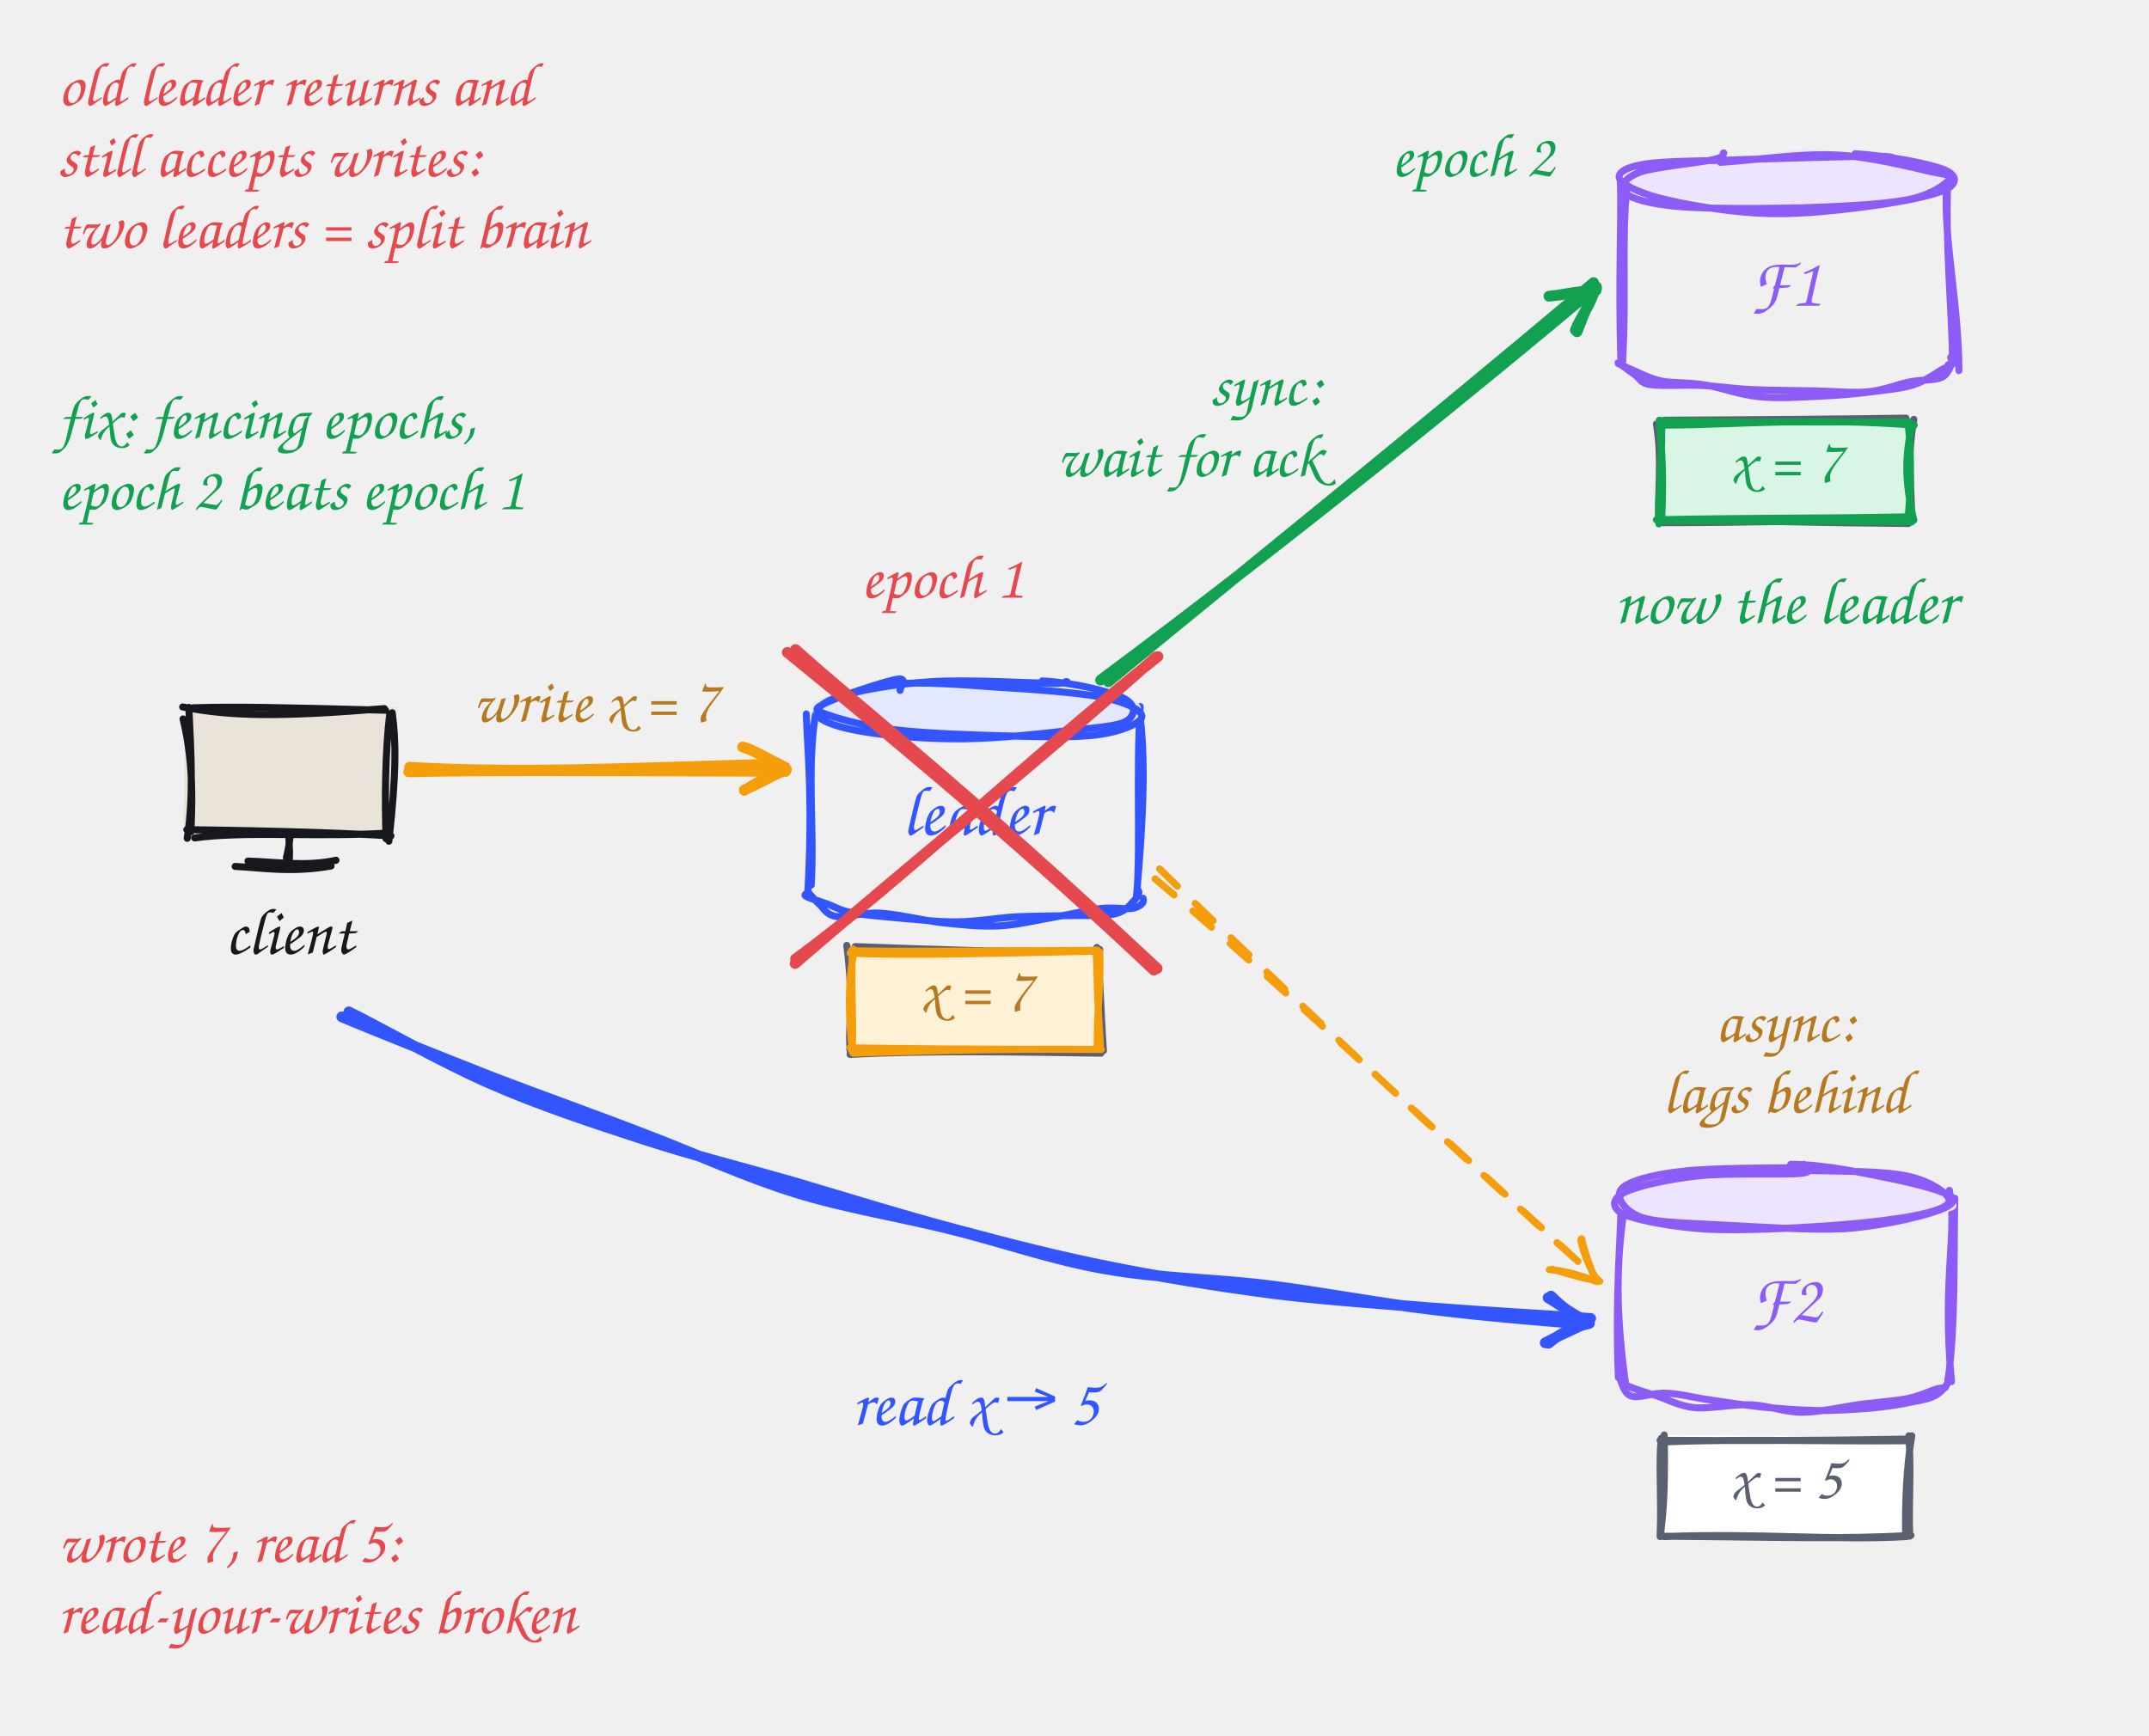
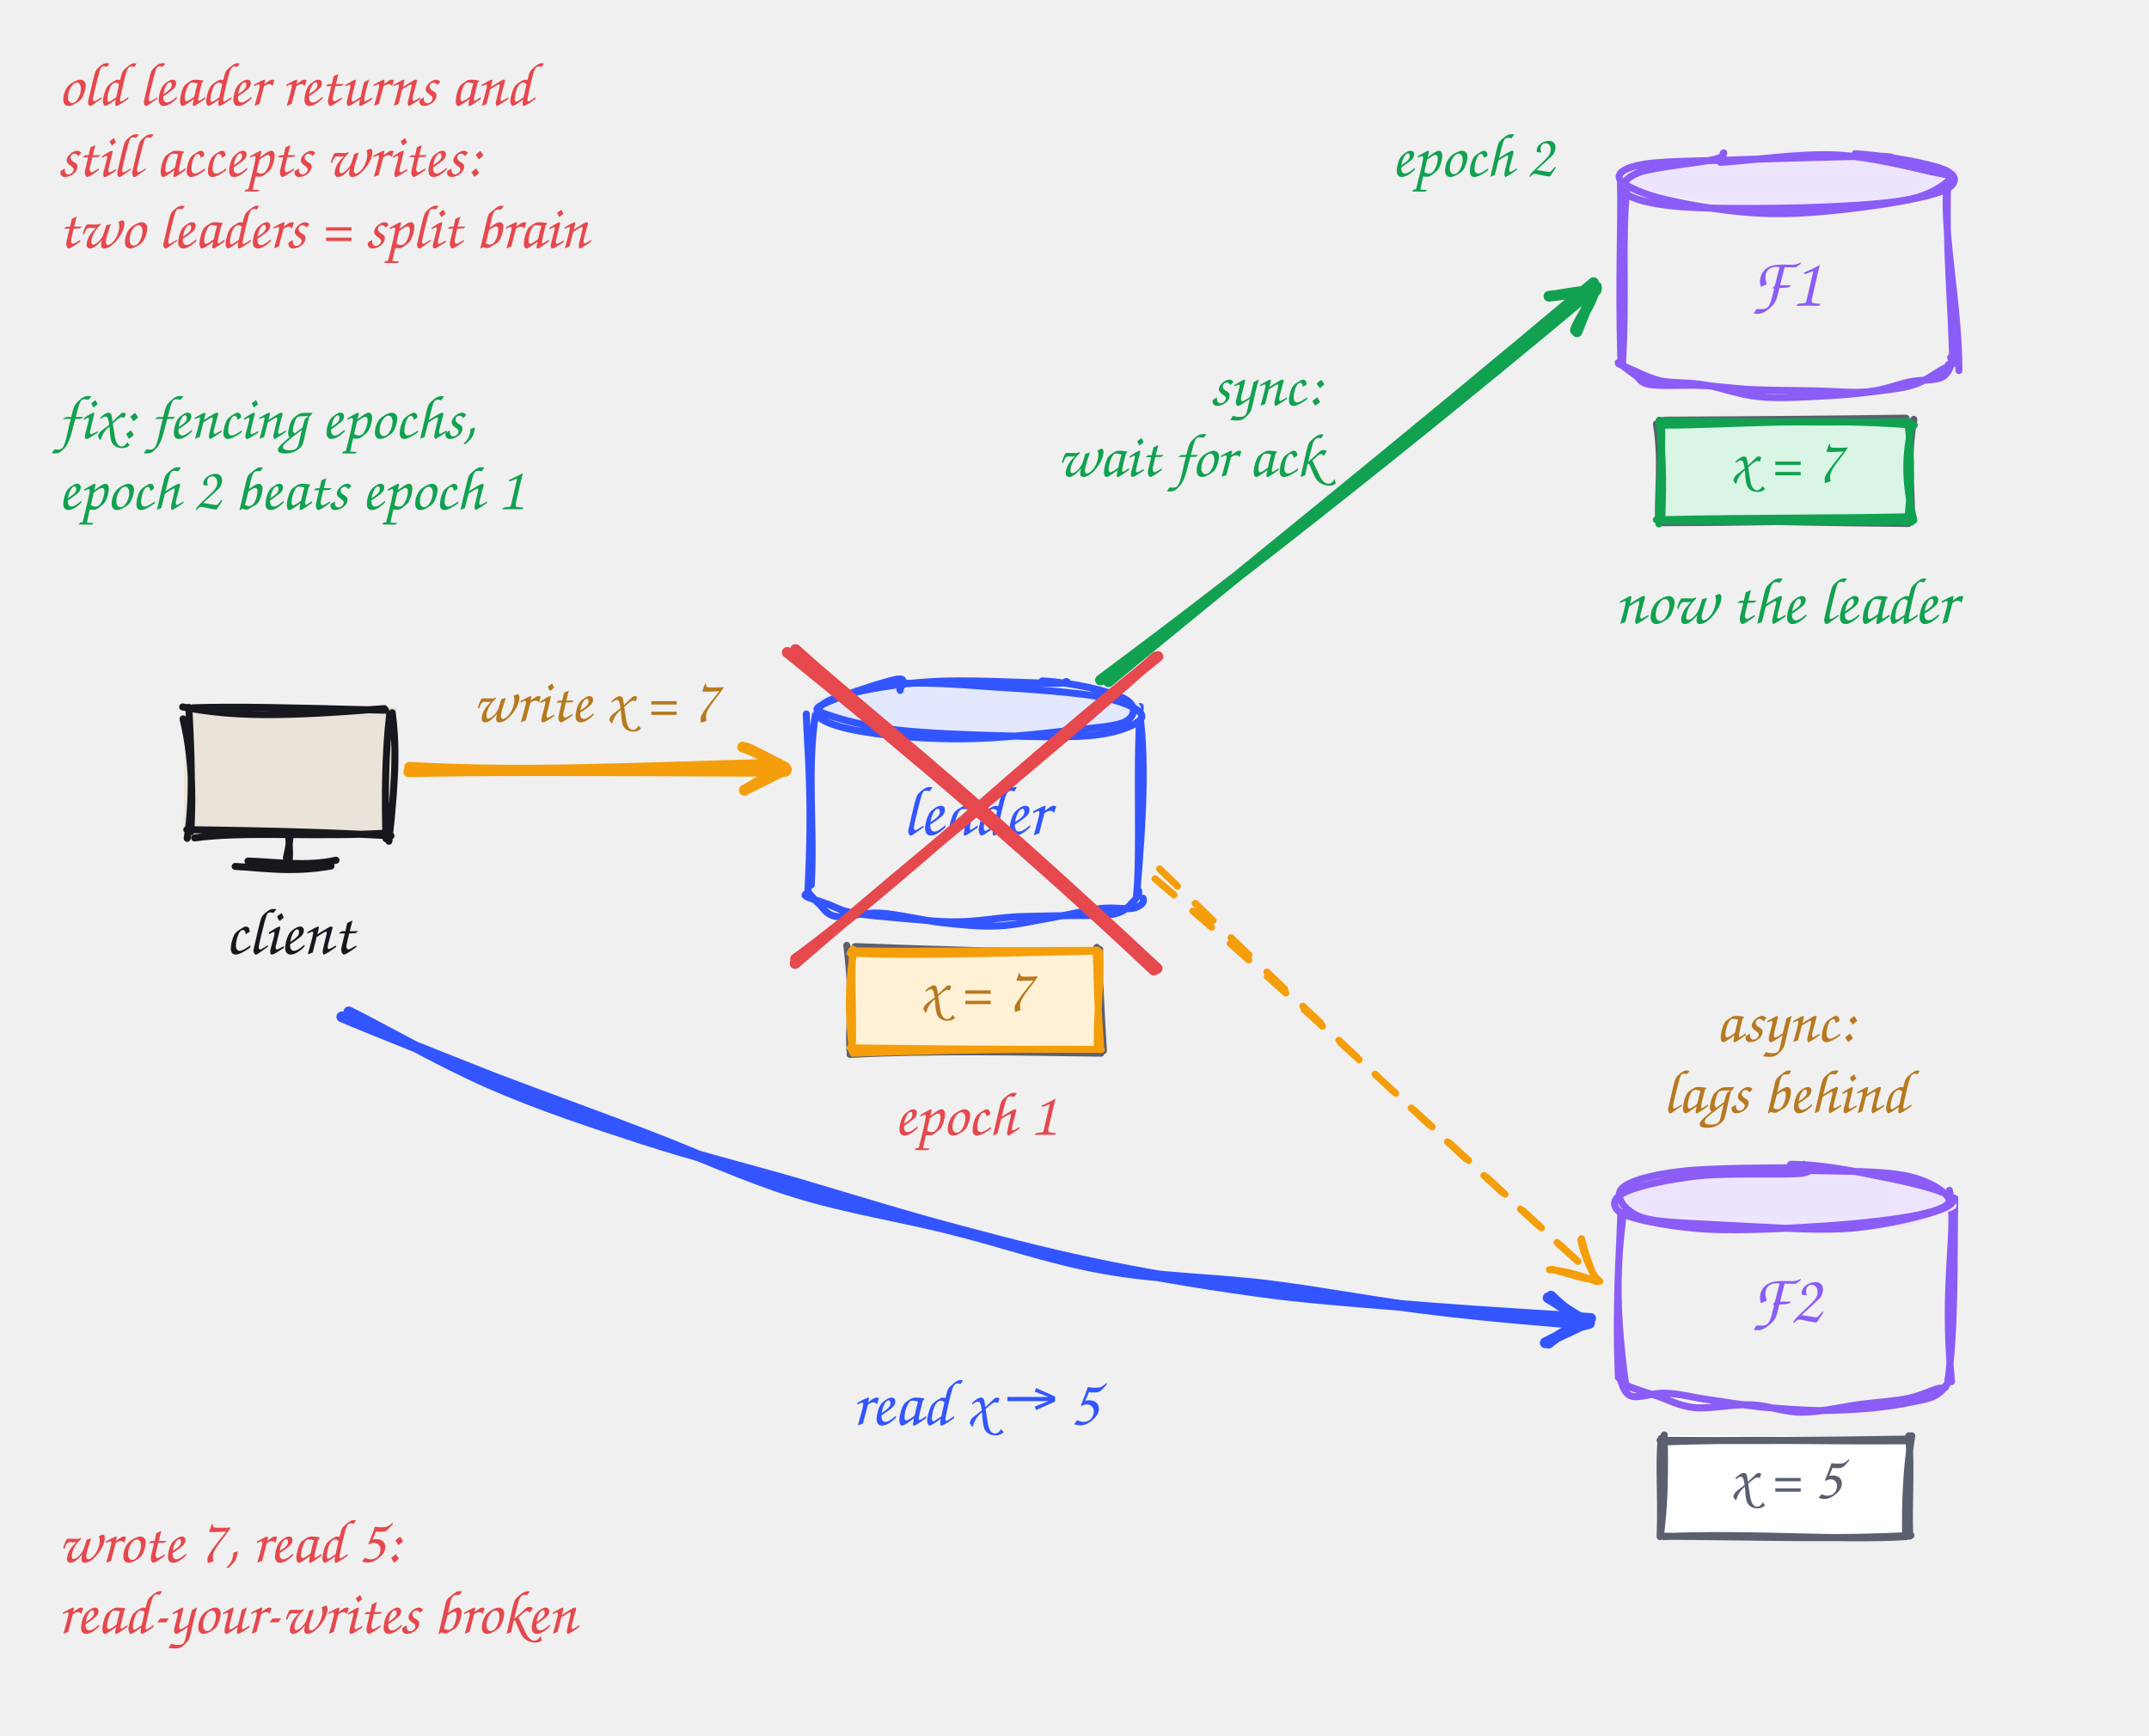
<svg xmlns="http://www.w3.org/2000/svg" viewBox="0 0 520 420" class="dg" font-family="Excalifont" data-diagram="replication">
  <style>
.dg path{fill:none;stroke-linecap:round;stroke-linejoin:round;stroke-width:1.7}
.dg .w-thick{stroke-width:2.6}.dg .w-thin{stroke-width:1.1}
.dg text{font-family:Excalifont,'Comic Sans MS',cursive;stroke:none}.dg .t-mono{font-family:'JetBrains Mono',monospace}
.s-ink{stroke:#16181D}.s-muted{stroke:#5B6070}.s-red{stroke:#E5484D}.s-blue{stroke:#3355FF}.s-green{stroke:#12A150}.s-orange{stroke:#F59E0B}.s-violet{stroke:#8B5CF6}.s-paper{stroke:#fff}.s-hl{stroke:#FFE45C}
.f-ink{fill:#16181D!important}.f-muted{fill:#E9E3D9!important}.f-red{fill:#FDE2E2!important}.f-blue{fill:#E3E8FF!important}.f-green{fill:#D8F5E5!important}.f-orange{fill:#FFF1D6!important}.f-violet{fill:#EDE5FF!important}.f-paper{fill:#fff!important}.f-hl{fill:#FFE45C!important}
.h-red{stroke:#E5484D}.h-blue{stroke:#3355FF}.h-green{stroke:#12A150}.h-orange{stroke:#F59E0B}.h-violet{stroke:#8B5CF6}.h-hl{stroke:#FFE45C}.h-ink{stroke:#16181D}.h-muted{stroke:#9AA0AE}
.t-ink{fill:#16181D}.t-muted{fill:#5B6070}.t-red{fill:#E5484D}.t-blue{fill:#3355FF}.t-green{fill:#12A150}.t-orange{fill:#B7791F}.t-violet{fill:#8B5CF6}.t-paper{fill:#fff}
</style>
  <g data-el="0" data-step="0" style="--i:0">
    <path d="M44.8 171.1 L96.1 171.1 L94.3 200.9 L44.4 203.2" class="f-muted" />
    <path d="M44.2 171.1 C56.3 173.5, 68.4 173.5, 93 171.5 M46.7 171.3 C57.2 171, 67.4 171.2, 93.3 171.9 M94.9 172.5 C95.8 179.1, 96 186.5, 94.1 203.6 M94.3 172.8 C93.2 182.1, 93.1 193.2, 93.4 203 M94.6 202.3 C82.4 201.6, 68.2 201.1, 45.2 200.8 M94.3 201.6 C77 202.7, 59.2 201.1, 47.1 202.8 M46.2 201.3 C46.3 197, 47.2 186, 44.3 174 M45.3 202.9 C46.9 192.8, 46.2 181.9, 45.7 171.2" class="s-ink" pathLength="1" />
    <path d="M70.2 201.9 C70.2 203, 69.9 205.1, 69.3 207.6 M69.9 201.9 C69.8 203.3, 70.2 205.2, 70 208.1" class="s-ink" pathLength="1" />
    <path d="M56.9 209.7 C63.3 210, 70.5 211.3, 80.1 209.6 M60 208.4 C66.7 208.6, 74.1 209.8, 81.3 208.2" class="s-ink" pathLength="1" />
    <text x="70" y="228" font-size="16" text-anchor="middle" dominant-baseline="central" class="t t-ink t-bold">client</text>
  </g>
  <g data-el="1" data-step="0" style="--i:1">
    <path d="M197.3 173 C195.2 186.6, 197.1 200, 196.3 214.2 M195.1 172.8 C195.4 182.1, 196.7 192.9, 195.5 215.5" class="s-blue" pathLength="1" />
    <path d="M275.7 172 C277.2 183.1, 276.8 196.5, 275 216.9 M275.9 171 C274.9 187.9, 276 202.9, 275.1 216.7" class="s-blue" pathLength="1" />
    <path d="M275.2 215.3 C276.1 215.9, 275.2 217.2, 274.2 218.2 C273.3 219.2, 272.3 220.6, 269.7 221.2 C267.1 221.8, 262.8 221.5, 258.8 221.6 C254.7 221.7, 250.1 221.7, 245.6 221.9 C241.1 222.2, 236.1 223.1, 231.6 223.1 C227.1 223.2, 223 222.6, 218.7 222.3 C214.5 221.9, 209.2 221.5, 206.1 220.9 C203 220.3, 201.8 219.3, 199.9 218.7 C198.1 218, 195.7 217.4, 195 216.9 C194.3 216.5, 195.5 216.2, 195.6 216 M276.6 217.4 C277 218.4, 276.1 219.3, 274.3 219.8 C272.6 220.2, 269.4 219.5, 266.2 219.9 C263 220.3, 259.1 221.3, 255 222 C250.9 222.7, 246.1 223.9, 241.5 224.1 C237 224.3, 232.5 223.8, 227.8 223.3 C223 222.7, 217 221.2, 212.8 221 C208.5 220.8, 204.7 222.2, 202.3 221.8 C199.8 221.4, 199.2 219.6, 198.1 218.7 C197 217.7, 196 216.4, 195.6 216" class="s-blue" pathLength="1" />
    <path d="M238.4 163.9 C246.6 164, 256.8 166.3, 262.9 167.5 C269.1 168.8, 274.2 169.8, 275.2 171.4 C276.1 173, 273.3 175.6, 268.6 176.9 C264 178.2, 255.4 178.9, 247.3 179.3 C239.3 179.6, 228 179.4, 220.3 178.9 C212.7 178.4, 205.4 177.6, 201.5 176.1 C197.7 174.6, 195.3 171.8, 197.2 170 C199.2 168.3, 205.1 166.5, 213.2 165.6 C221.3 164.7, 239.5 164.9, 245.7 164.7 C252 164.5, 250.8 164.2, 250.6 164.5 M235.1 164.3 C242.7 164.7, 253.4 166.7, 260.1 167.7 C266.8 168.7, 273.4 168.7, 275.3 170.1 C277.2 171.5, 275.8 174.8, 271.6 176.3 C267.3 177.8, 257.6 178.5, 249.7 179.1 C241.8 179.7, 231.8 180.3, 224.3 179.8 C216.8 179.4, 209.2 178.1, 204.6 176.5 C200 174.9, 195.7 171.6, 196.8 170.1 C197.8 168.6, 204.5 168.5, 210.9 167.6 C217.2 166.6, 230.5 164.7, 234.8 164.3 C239.1 163.8, 236.5 164.7, 236.6 164.8" class="f-blue" />
    <path d="M252.2 164.8 C259.8 165.2, 268.3 167.3, 271.7 168.9 C275.1 170.5, 274.8 173.1, 272.6 174.5 C270.4 175.8, 265.3 176.1, 258.7 176.8 C252.2 177.6, 241.6 178.7, 233.4 178.8 C225.2 178.9, 215.5 178.2, 209.6 177.2 C203.7 176.3, 199 174.8, 198 173.3 C196.9 171.9, 198.8 169.9, 203.4 168.5 C207.9 167.1, 216.6 165.5, 225.1 165 C233.6 164.4, 248.9 165.3, 254.4 165.4 C259.9 165.4, 258 164.8, 257.8 165 M216.3 165.6 C222.8 164.9, 232.6 165.7, 241 166.3 C249.4 166.8, 261 167.6, 266.9 168.8 C272.7 170, 276.5 172, 276.3 173.5 C276.1 175, 271.3 177.1, 265.8 177.8 C260.3 178.6, 251.3 178.3, 243.2 178.1 C235.1 177.9, 224.3 177.5, 217.2 176.7 C210.1 175.9, 203.6 174.2, 200.6 173.1 C197.6 172.1, 196.5 171.8, 199.3 170.4 C202 168.9, 214 164.9, 217 164.4 C220.1 163.8, 217.5 166.7, 217.8 167.1" class="s-blue" pathLength="1" />
    <text x="236" y="199" font-size="17" text-anchor="middle" dominant-baseline="central" class="t t-blue t-bold">leader</text>
    <path d="M206.9 230.4 L266.8 230 L264.9 254.7 L206.5 255" class="f-paper" />
    <path d="M206.9 229.1 C225.3 229.8, 246.2 230.4, 265.9 230.8 M206.3 229.8 C227.7 229.9, 250.3 230.4, 265.6 230.3 M265.4 229.3 C266.2 236, 266.3 243.8, 267 254.3 M266.1 229.8 C265.4 239.7, 266.5 248.4, 266.4 253.6 M266.4 254.9 C245.4 254.6, 224.9 254.2, 205.7 255.2 M265.8 254.1 C251.5 253.8, 236.4 254.5, 205.6 253.9 M205.8 255.2 C205 248.2, 206.8 244.1, 204.9 228.8 M206.3 254 C206.1 247.2, 205.4 239.2, 206.3 229.8" class="s-muted" pathLength="1" />
    <text x="236" y="242" font-size="15" text-anchor="middle" dominant-baseline="central" class="t t-muted t-bold">x = 5</text>
  </g>
  <g data-el="2" data-step="0" style="--i:2">
    <path d="M393.7 44.9 C392.3 58.2, 393.6 70.8, 392.6 88 M392.1 43.7 C392.4 54.7, 391.6 66.8, 392.2 87.1" class="s-violet" pathLength="1" />
    <path d="M471 46 C470.3 57.3, 474 74.3, 474 89.7 M471.3 43.4 C470.7 59.9, 472.3 74.3, 472.5 88.1" class="s-violet" pathLength="1" />
    <path d="M471.4 88.3 C472 88.9, 471.1 88.7, 469.8 89.5 C468.4 90.3, 465.9 92.2, 463.1 93.1 C460.4 94, 456.9 94.3, 453.1 94.8 C449.2 95.3, 444.8 95.7, 440.2 95.9 C435.6 96.1, 430.2 96.5, 425.6 96 C421 95.6, 416.6 93.8, 412.7 93.2 C408.7 92.5, 404.8 92.8, 401.9 92.2 C398.9 91.5, 396.6 90.2, 394.9 89.5 C393.2 88.8, 392.1 88.2, 391.6 88 C391.1 87.7, 391.9 88, 391.9 88 M472 86.5 C472.6 87.6, 471.7 90.2, 470.1 91.2 C468.4 92.2, 465.1 91.8, 462.2 92.4 C459.2 93, 456 94.4, 452.2 94.8 C448.4 95.2, 443.9 94.7, 439.2 94.6 C434.5 94.5, 428.6 94.5, 424.1 94.3 C419.5 94.1, 416.1 93.5, 412 93.3 C407.9 93.1, 402.1 93.5, 399.4 93.1 C396.7 92.7, 396.9 91.6, 395.7 90.8 C394.5 89.9, 392.6 88.5, 391.9 88" class="s-violet" pathLength="1" />
    <path d="M411.6 38.7 C418.3 38, 428.9 38.1, 437.2 38.4 C445.6 38.6, 455.8 39.3, 461.7 40.1 C467.6 41, 472.1 42.5, 472.6 43.7 C473.1 44.9, 470.2 46, 464.6 47.3 C459.1 48.6, 447.9 51.3, 439.2 51.5 C430.6 51.7, 420.4 49.6, 412.9 48.7 C405.3 47.8, 397.2 47, 394.1 45.9 C391 44.8, 390.5 43.3, 394.1 42.1 C397.7 40.9, 411.3 39.5, 415.5 38.8 C419.8 38, 419.5 38, 419.7 37.9 M431.8 36.3 C440.1 36.1, 450 37.6, 456.9 38.5 C463.9 39.3, 472 39.9, 473.6 41.3 C475.3 42.8, 471.4 45.6, 466.9 47.3 C462.3 49, 454.5 51.2, 446.5 51.4 C438.6 51.6, 427.4 49.4, 419.2 48.6 C411 47.9, 401.8 47.7, 397.2 46.6 C392.6 45.6, 390.3 43.5, 391.8 42.2 C393.3 41, 399.2 40, 406 39.2 C412.8 38.4, 428.3 37.5, 432.5 37.5 C436.7 37.5, 431.4 39.1, 431.3 39" class="f-violet" />
    <path d="M448.9 37.2 C456.6 37.7, 466.3 39.5, 470 40.9 C473.7 42.3, 473.7 44.3, 471 45.8 C468.3 47.2, 461 48.7, 453.8 49.7 C446.7 50.7, 436.6 51.9, 428.2 51.7 C419.9 51.5, 409.9 49.9, 403.9 48.5 C397.8 47.2, 393 45, 392 43.5 C391.1 42, 393 40.5, 398.1 39.7 C403.2 38.9, 413 39, 422.4 38.6 C431.8 38.3, 448.8 37.8, 454.5 37.8 C460.3 37.9, 457.4 38.7, 457 38.8 M416.3 39.3 C424.1 38.8, 435.7 37.1, 444.2 37.5 C452.8 37.9, 462.9 40.6, 467.5 41.6 C472.1 42.6, 472.8 42.3, 471.8 43.4 C470.7 44.6, 467.3 47.3, 461.3 48.4 C455.3 49.5, 445.2 50, 436 50.3 C426.8 50.5, 413.5 50.6, 406.3 50 C399.2 49.4, 394.8 48.1, 393.2 46.7 C391.6 45.3, 393.1 43.1, 396.7 41.7 C400.3 40.4, 411.3 39.4, 414.7 38.6 C418.1 37.8, 416.5 37, 417.1 37" class="s-violet" pathLength="1" />
    <text x="432" y="71" font-size="17" text-anchor="middle" dominant-baseline="central" class="t t-violet t-bold">F1</text>
    <path d="M402 103 L462.9 101.5 L461.3 125.4 L401.6 125.8" class="f-paper" />
    <path d="M402.9 101.7 C424.6 101.6, 448.3 101.4, 461.2 101.2 M402.2 102.5 C421.4 102.1, 439.7 101.6, 461.7 102.2 M463.1 101.5 C461.5 110.2, 462.1 120.4, 462.5 126.3 M462.3 102.2 C461.6 108.4, 462.3 113.8, 462.6 125.6 M461.8 126.7 C441.6 126.5, 421.4 126.2, 402.9 125.3 M462.6 125.8 C443 125.9, 423.6 126.5, 402.3 126.5 M401.4 126 C401 119.5, 402.3 111.6, 400.8 102.6 M401.5 126.3 C401.5 117.1, 401.7 108.3, 401.6 102.5" class="s-muted" pathLength="1" />
    <text x="432" y="114" font-size="15" text-anchor="middle" dominant-baseline="central" class="t t-muted t-bold">x = 5</text>
  </g>
  <g data-el="3" data-step="0" style="--i:3">
    <path d="M393.4 289.1 C391.7 302, 390.2 312.9, 393.5 336.1 M392.3 289.6 C392.2 300.2, 390.8 313, 391.6 333.4" class="s-violet" pathLength="1" />
    <path d="M471.7 288.1 C473.7 298.4, 469.9 309.3, 472.2 334.4 M473 290 C472.7 306, 473.2 320.9, 471.3 334.6" class="s-violet" pathLength="1" />
    <path d="M470.8 335.4 C471 336.2, 470 335.7, 468.5 336.2 C466.9 336.7, 464.5 337.9, 461.5 338.5 C458.4 339.1, 454.3 339.4, 450.1 339.9 C445.8 340.5, 440.4 341.8, 436 341.8 C431.7 341.8, 428.1 340.2, 423.8 340 C419.4 339.8, 413.9 341, 410.1 340.7 C406.3 340.3, 403.5 338.7, 400.8 337.8 C398.1 337, 395.4 336.1, 394 335.5 C392.6 334.8, 392.7 334.2, 392.4 334 M471.4 333.7 C471.9 334.5, 470.1 336.6, 468.7 337.5 C467.2 338.5, 465.3 338.8, 462.7 339.3 C460.1 339.9, 456.6 340.4, 452.8 340.8 C449 341.1, 444.4 341.4, 439.9 341.4 C435.4 341.3, 430.3 340.9, 425.9 340.5 C421.6 340, 417.5 339.4, 413.7 338.8 C409.9 338.3, 406.4 337.3, 403.2 337.2 C400.1 337, 396.7 338.5, 394.8 337.9 C392.9 337.4, 392.4 334.4, 392 333.8 C391.6 333.1, 392.3 334, 392.4 334" class="s-violet" pathLength="1" />
    <path d="M446.9 282.8 C454.4 283.6, 462.7 286, 467 287.7 C471.4 289.3, 474.7 291.2, 473 292.6 C471.2 293.9, 463.6 295, 456.5 295.6 C449.3 296.2, 438.5 296.2, 430 296.3 C421.6 296.3, 412.1 297, 405.6 296.2 C399 295.4, 392.3 292.9, 390.7 291.2 C389.2 289.6, 391.4 287.5, 396.4 286.2 C401.3 285, 410.1 283.8, 420.2 283.5 C430.3 283.3, 449.9 284.5, 457 284.7 C464 285, 463 284.9, 462.5 285 M415 285.1 C422 284.8, 432.5 284.2, 440.6 284.3 C448.7 284.5, 458.3 285.1, 463.5 286 C468.8 287, 472.2 288.2, 471.9 290 C471.7 291.7, 467.9 295.2, 462.1 296.4 C456.2 297.5, 445.5 297.1, 436.9 297 C428.3 297, 417.8 296.7, 410.4 296 C402.9 295.3, 394.7 294.6, 392.1 293.1 C389.6 291.6, 391.2 288.5, 395.1 286.9 C399 285.4, 412.6 284.3, 415.6 283.7 C418.6 283.1, 413.1 283.4, 413.1 283.4" class="f-violet" />
    <path d="M433.3 281.8 C441.7 281.8, 451.8 284.1, 458.3 285.4 C464.8 286.8, 470.9 288.4, 472.2 289.8 C473.6 291.2, 470.8 292.5, 466.4 293.8 C462.1 295, 454.2 296.9, 445.9 297.4 C437.7 297.8, 425 296.9, 416.9 296.5 C408.7 296, 401.2 296, 397.1 294.6 C393 293.1, 390.7 289.6, 392.4 287.7 C394 285.9, 399.7 284.3, 406.9 283.5 C414.2 282.6, 430.2 282.7, 435.9 282.6 C441.6 282.6, 441.2 283.2, 441.3 283.2 M437.9 283.3 C445.9 283.5, 455.6 283.4, 461.3 284.6 C466.9 285.7, 471.1 288.7, 471.6 290.2 C472.1 291.8, 469.3 292.9, 464.4 294 C459.4 295.1, 450.6 296.1, 442 296.7 C433.5 297.3, 421.2 297.9, 413.1 297.5 C404.9 297, 396.5 295.4, 393.1 294 C389.8 292.5, 390 290.2, 392.9 288.7 C395.9 287.1, 403.6 285.4, 410.8 284.6 C417.9 283.8, 431.4 284.4, 435.7 284 C440 283.5, 436.4 282, 436.5 281.8" class="s-violet" pathLength="1" />
    <text x="432" y="317" font-size="17" text-anchor="middle" dominant-baseline="central" class="t t-violet t-bold">F2</text>
    <path d="M403.1 347.3 L461.2 347.8 L462.3 370.9 L401.4 371.9" class="f-paper" />
    <path d="M402.5 349 C420.5 348.2, 441.6 348.9, 461.8 348.7 M401.7 348.6 C420.4 348.7, 438.6 348.7, 461.7 348.3 M462.6 347.5 C461.3 355.1, 461 364, 461.1 371 M461.9 347.5 C462.5 356.4, 461.8 363.9, 462.1 371.8 M461.3 371.9 C444.2 372.9, 425.8 371, 402.6 371.9 M462.4 371.6 C446.2 372.6, 429.3 372, 401.8 371.8 M401.8 371.5 C402.2 367.6, 403 363.1, 402.7 347.3 M401.7 371.9 C402.1 362.2, 401.3 354, 402 348.1" class="s-muted" pathLength="1" />
    <text x="432" y="360" font-size="15" text-anchor="middle" dominant-baseline="central" class="t t-muted t-bold">x = 5</text>
  </g>
  <g data-el="4" data-step="1" style="--i:0">
    <path d="M99.1 185.7 C126.1 187.2, 149.2 186, 188.4 184.9 M98.9 186.8 C117.3 186.4, 136.3 186.5, 190.1 186.7" class="s-orange w-thick" pathLength="1" />
    <path d="M179.7 180.8 C183.7 182.1, 187.6 184.8, 190.1 186.2 M180.5 181 C182.8 181.8, 185.5 183.5, 190 185.7 M190 186 C186.4 187.4, 183.3 189.4, 180.1 191.3 M190.3 186.2 C186.3 188.1, 182.3 190.3, 180.1 191.2" class="s-orange w-thick" pathLength="1" />
    <text x="144" y="172" font-size="15" text-anchor="middle" dominant-baseline="central" class="t t-orange">write x = 7</text>
  </g>
  <g data-el="5" data-step="1" style="--i:1">
    <path d="M207.1 230.4 L264.9 229.7 L266.8 253.2 L205.3 254.5" class="f-orange" />
    <path d="M205.7 230.7 C219.8 231.3, 236.2 230.8, 265.8 230.2 M206 230.1 C219.2 230.4, 232.5 230.1, 265.6 230 M265.2 229.9 C265.6 236.2, 265.3 239.7, 266.3 253 M266.1 230.4 C266.5 237, 265.4 244.2, 265.5 253.7 M265.1 254 C249.4 253.8, 230.8 254.1, 206.4 254.9 M266.5 254 C253.5 253.9, 240.7 254.1, 205.7 253.6 M206.2 253.7 C205.3 246, 205.2 237.5, 206.5 231.2 M206.2 254.5 C206.6 245.7, 205.7 235.8, 206.4 229.7" class="s-orange" pathLength="1" />
    <text x="236" y="242" font-size="15" text-anchor="middle" dominant-baseline="central" class="t t-orange t-bold">x = 7</text>
  </g>
  <g data-el="6" data-step="2" style="--i:0">
    <path d="M268.2 165 C302.4 136.8, 336.7 109.5, 385.6 68.4 M266.3 164.6 C313.9 129.2, 360.5 91.1, 386.3 69.4" class="s-green w-thick" pathLength="1" />
    <path d="M374.8 71.7 C378.1 71.4, 381.6 70.4, 385.8 70.4 M375.4 71.6 C378.3 71.4, 381.7 70.6, 386.2 70.3 M385.8 70.3 C384.9 73.9, 382.2 77.1, 381.2 79.9 M386.3 69.9 C384.7 72.3, 383.7 75, 381.6 80.3" class="s-green w-thick" pathLength="1" />
    <text x="320" y="95.4" font-size="15" text-anchor="end" dominant-baseline="central" class="t t-green">sync:</text>
    <text x="320" y="112.6" font-size="15" text-anchor="end" dominant-baseline="central" class="t t-green">wait for ack</text>
    <path d="M401.3 101.9 L462.8 102.4 L462.1 126.4 L401.2 126.5" class="f-green" />
    <path d="M402.9 102.9 C420.3 102.8, 438.5 101, 463.2 102.9 M402.2 101.8 C415.9 102.1, 428.8 102.2, 462 102.1 M462.7 102.6 C461 110.1, 460.8 116.3, 463.1 125.9 M461.7 102.4 C462.6 110.5, 462.4 119.7, 461.6 125.8 M460.9 125.1 C442.4 125.5, 423.6 125.3, 400.8 125.8 M462.6 126.3 C448.7 126.2, 436.2 126.2, 402.4 126.1 M401.4 126.8 C401.1 120.3, 402.2 112.8, 402.1 103 M402.1 125.9 C402.3 119.3, 402.6 113.2, 401.5 101.7" class="s-green" pathLength="1" />
    <text x="432" y="114" font-size="15" text-anchor="middle" dominant-baseline="central" class="t t-green t-bold">x = 7</text>
  </g>
  <g data-el="7" data-step="2" style="--i:1">
    <path d="M280.6 210.3 C321.2 249.8, 366.1 291.2, 387.1 310.1 M279.5 212.7 C311.3 239.5, 341.6 268.4, 386.4 309.5" class="s-orange" stroke-dasharray="6 6" />
    <path d="M382.5 300.1 C383.3 304, 385 307.3, 386.2 309.6 M382.7 299.8 C383.1 301.6, 383.8 304.2, 386.1 309.9 M386.4 310.2 C381.5 308.3, 377.5 307.4, 374.9 307.3 M386.3 309.8 C383.3 309.6, 380.7 308.6, 375.6 307.2" class="s-orange" pathLength="1" />
    <text x="432" y="249.4" font-size="15" text-anchor="middle" dominant-baseline="central" class="t t-orange">async:</text>
    <text x="432" y="266.6" font-size="15" text-anchor="middle" dominant-baseline="central" class="t t-orange">lags behind</text>
  </g>
  <g data-el="8" data-step="3" style="--i:0">
    <path d="M82.7 246.1 C88.5 248.6, 107.6 256.2, 119.8 261 C132.1 265.7, 144.3 270, 156.4 274.7 C168.5 279.3, 180.2 284.8, 192.5 288.6 C204.8 292.4, 217.7 294.4, 230.1 297.5 C242.6 300.6, 254.6 304.9, 267.4 307.1 C280.1 309.4, 293.5 309.5, 306.6 311.1 C319.7 312.7, 333.4 315.4, 346.2 316.9 C358.9 318.5, 376.8 320, 383.1 320.4 M84.4 244.9 C90.1 247.6, 106.9 257.2, 118.7 262.3 C130.6 267.5, 143.3 271.7, 155.6 275.7 C167.9 279.7, 179.6 282.6, 192.5 286.3 C205.3 290.1, 219.8 294.6, 232.4 297.9 C245.1 301.3, 256.1 304.1, 268.6 306.6 C281.1 309.1, 294.6 311.3, 307.5 313 C320.3 314.6, 332.8 315.4, 345.7 316.5 C358.6 317.5, 378.3 318.7, 384.9 319.1" class="s-blue w-thick" pathLength="1" />
    <path d="M375.3 313.7 C377.9 316.3, 379.5 317.3, 383.6 320.4 M374.6 314.1 C377.9 316, 380.5 318.2, 384.3 319.9 M384.6 320.3 C380.9 321.2, 378.3 322.1, 374.7 325.1 M383.9 320.1 C381.7 321.4, 379.5 322.1, 373.9 325" class="s-blue w-thick" pathLength="1" />
  </g>
  <g data-el="9" data-step="3" style="--i:1">
    <text x="236" y="342" font-size="16" text-anchor="middle" dominant-baseline="central" class="t t-blue t-bold">read x → 5</text>
  </g>
  <g data-el="10" data-step="3" style="--i:2">
    <text x="14" y="375.4" font-size="15" text-anchor="start" dominant-baseline="central" class="t t-red">wrote 7, read 5:</text>
    <text x="14" y="392.6" font-size="15" text-anchor="start" dominant-baseline="central" class="t t-red">read-your-writes broken</text>
  </g>
  <g data-el="11" data-step="4" style="--i:0">
    <path d="M190.5 157.9 C222.4 183.8, 250.7 207.9, 279.2 234.8 M192.5 157.2 C210.8 173.6, 230.9 188.5, 280 234.4" class="s-red w-thick" pathLength="1" />
    <path d="M280.2 158.9 C247.7 184.5, 217.6 213.8, 192.5 232.1 M279.7 159 C252.3 183.5, 223.3 206.5, 192.4 233.2" class="s-red w-thick" pathLength="1" />
  </g>
  <g data-el="12" data-step="4" style="--i:1">
    <text x="432" y="148" font-size="16" text-anchor="middle" dominant-baseline="central" class="t t-green t-bold">now the leader</text>
  </g>
  <g data-el="13" data-step="5" style="--i:0">
    <text x="14" y="22.8" font-size="15" text-anchor="start" dominant-baseline="central" class="t t-red">old leader returns and</text>
    <text x="14" y="40" font-size="15" text-anchor="start" dominant-baseline="central" class="t t-red">still accepts writes:</text>
    <text x="14" y="57.3" font-size="15" text-anchor="start" dominant-baseline="central" class="t t-red">two leaders = split brain</text>
  </g>
  <g data-el="14" data-step="5" style="--i:1">
-     <text x="228" y="142" font-size="15" text-anchor="middle" dominant-baseline="central" class="t t-red t-bold">epoch 1</text>
+     <text x="236" y="272" font-size="15" text-anchor="middle" dominant-baseline="central" class="t t-red t-bold">epoch 1</text>
    <text x="376" y="40" font-size="15" text-anchor="end" dominant-baseline="central" class="t t-green t-bold">epoch 2</text>
  </g>
  <g data-el="15" data-step="5" style="--i:2">
    <text x="14" y="103.4" font-size="15" text-anchor="start" dominant-baseline="central" class="t t-green t-bold">fix: fencing epochs,</text>
    <text x="14" y="120.6" font-size="15" text-anchor="start" dominant-baseline="central" class="t t-green t-bold">epoch 2 beats epoch 1</text>
  </g>
</svg>
